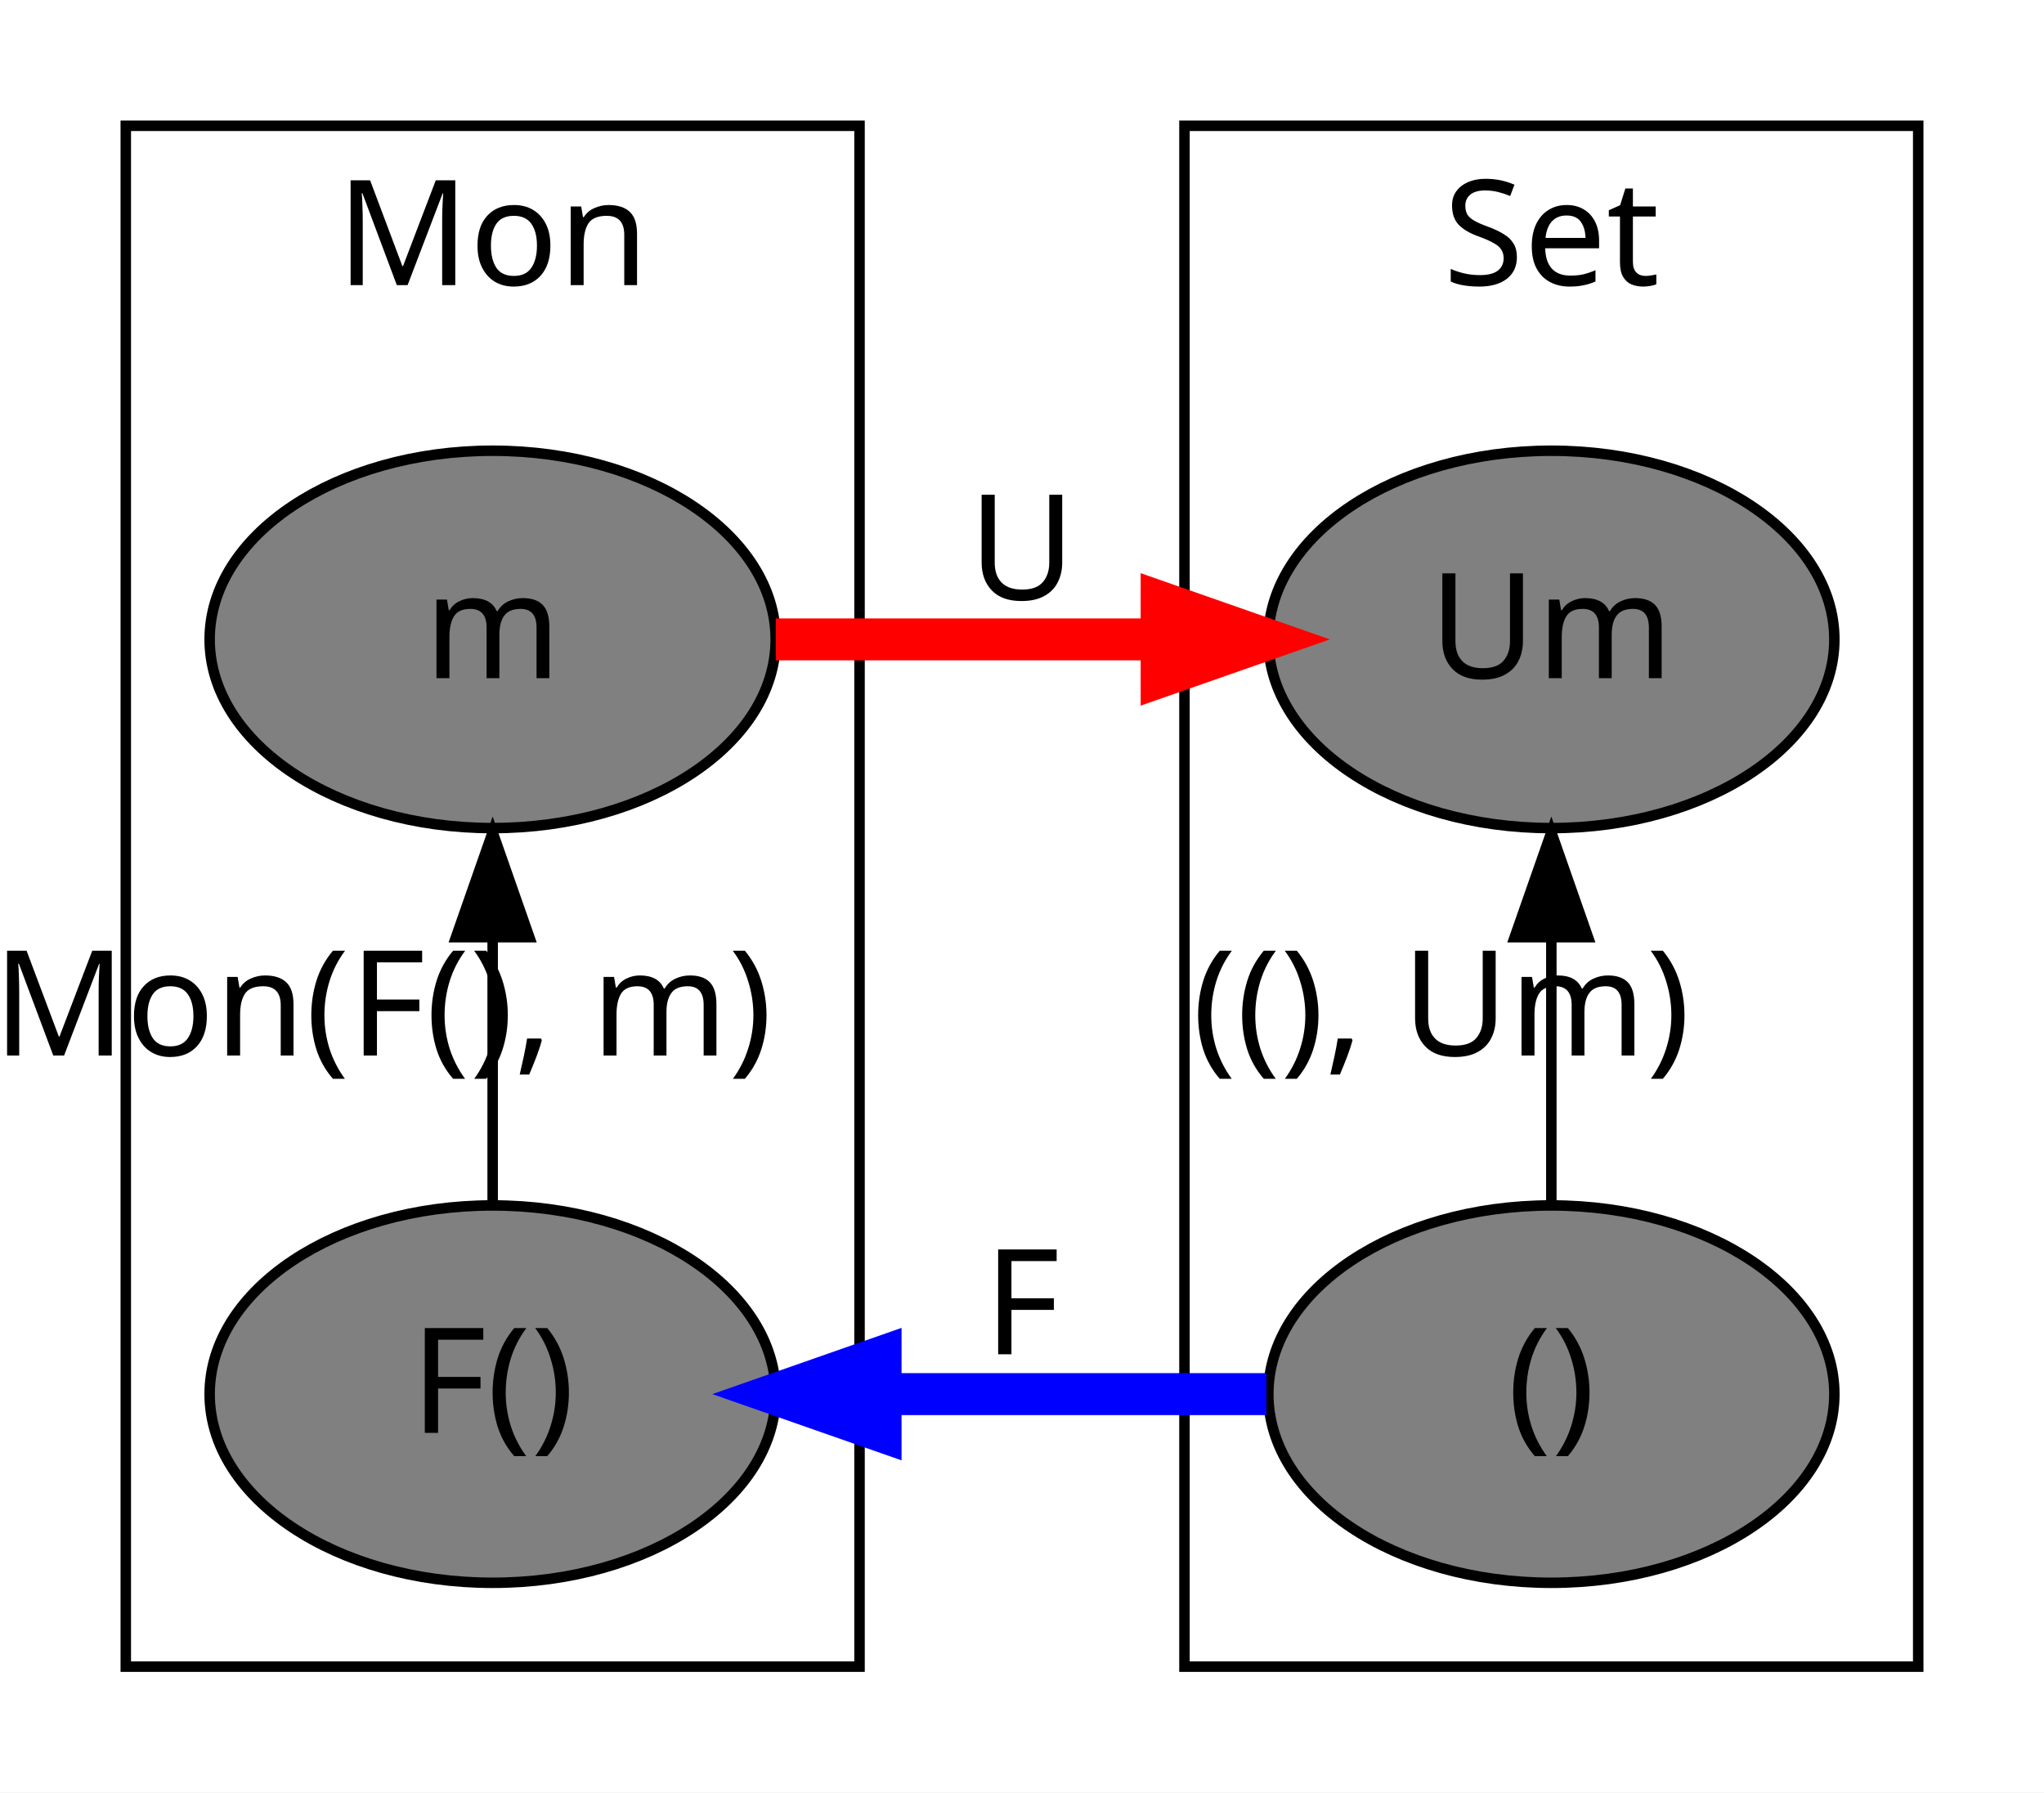
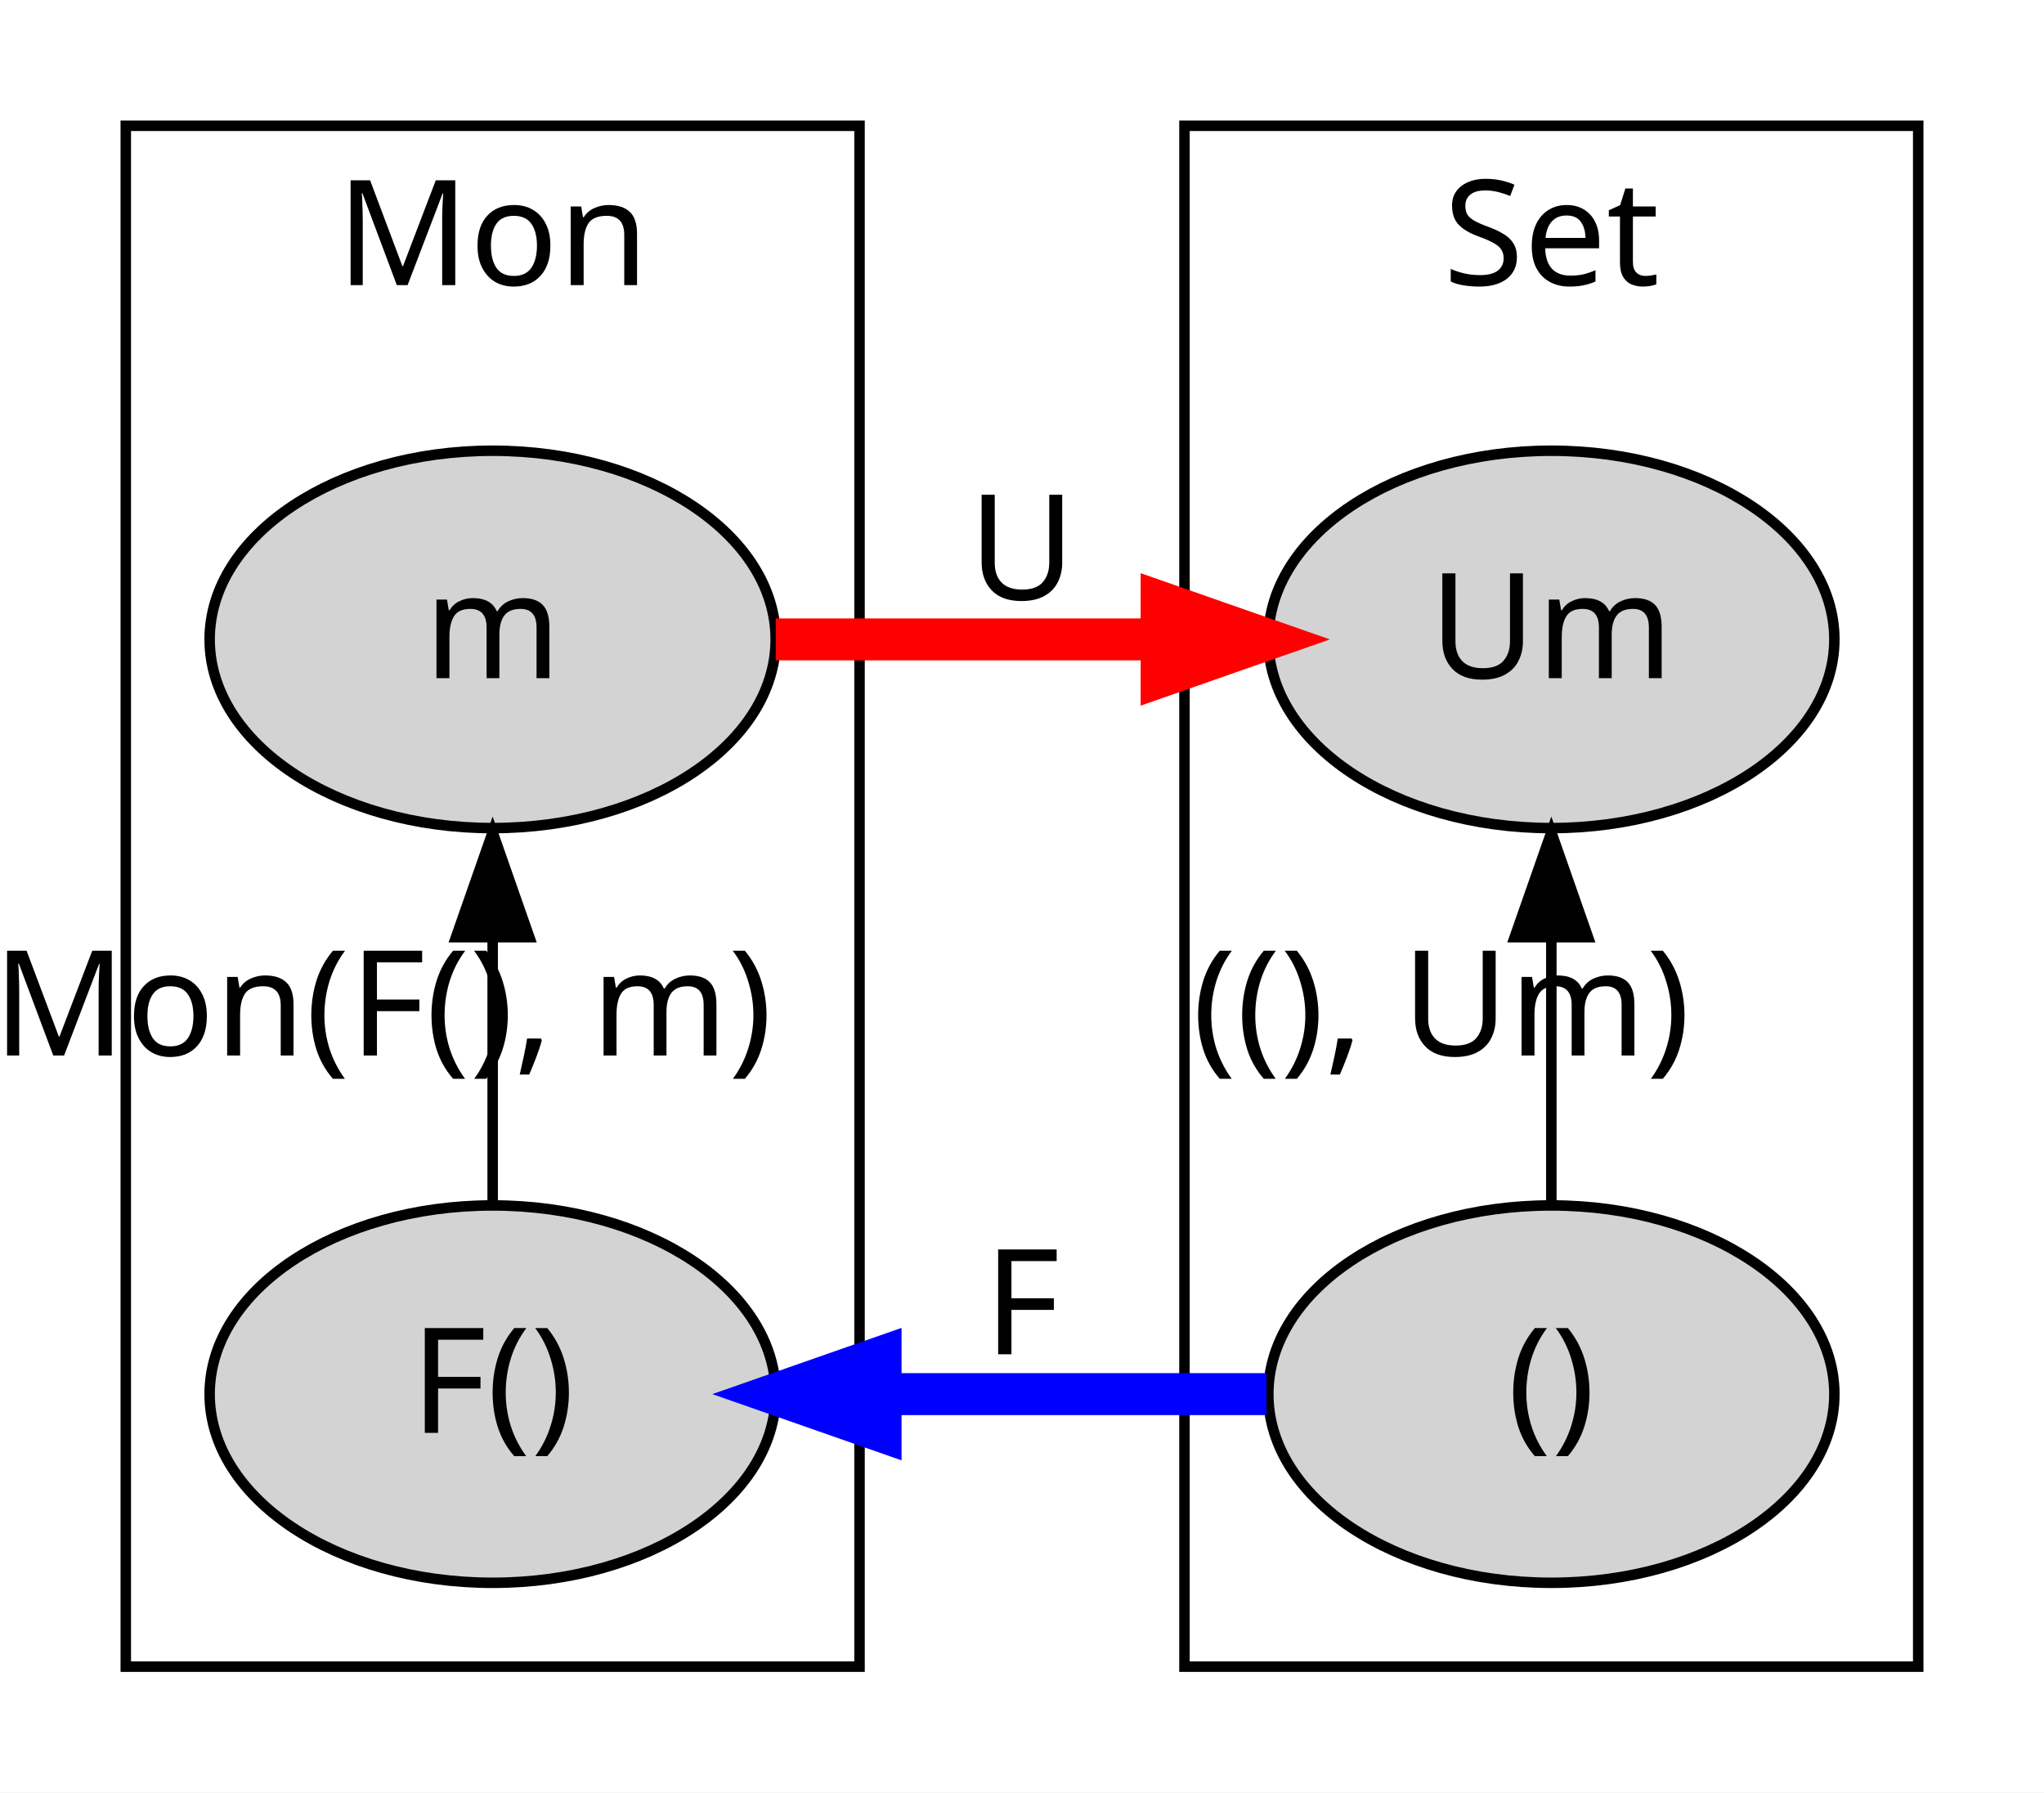
<svg xmlns="http://www.w3.org/2000/svg" width="195pt" height="171pt" viewBox="0.00 0.00 195.00 171.00">
  <g id="graph0" class="graph" transform="scale(1 1) rotate(0) translate(4 167)">
    <polygon fill="white" stroke="transparent" points="-4,4 -4,-167 191,-167 191,4 -4,4" />
    <g id="clust1" class="cluster">
      <polygon fill="none" stroke="black" points="8,-8 8,-155 78,-155 78,-8 8,-8" />
      <text text-anchor="middle" x="43" y="-139.8" font-family="Times-Roman" font-size="14.00">Mon</text>
    </g>
    <g id="clust3" class="cluster">
      <polygon fill="none" stroke="black" points="109,-8 109,-155 179,-155 179,-8 109,-8" />
      <text text-anchor="middle" x="144" y="-139.8" font-family="Times-Roman" font-size="14.00">Set</text>
    </g>
    <g id="node1" class="node">
-       <ellipse fill="gray" stroke="black" cx="43" cy="-34" rx="27" ry="18" />
+       <ellipse fill="lightgray" stroke="black" cx="43" cy="-34" rx="27" ry="18" />
      <text text-anchor="middle" x="43" y="-30.3" font-family="Times-Roman" font-size="14.00">F()</text>
    </g>
    <g id="node2" class="node">
-       <ellipse fill="gray" stroke="black" cx="43" cy="-106" rx="27" ry="18" />
+       <ellipse fill="lightgray" stroke="black" cx="43" cy="-106" rx="27" ry="18" />
      <text text-anchor="middle" x="43" y="-102.3" font-family="Times-Roman" font-size="14.00">m</text>
    </g>
    <g id="edge2" class="edge">
      <path fill="none" stroke="black" d="M43,-52.17C43,-59.87 43,-69.03 43,-77.58" />
      <polygon fill="black" stroke="black" points="39.5,-77.59 43,-87.59 46.5,-77.59 39.5,-77.59" />
      <text text-anchor="middle" x="32.5" y="-66.3" font-family="Times-Roman" font-size="14.00">Mon(F(), m)</text>
    </g>
    <g id="node4" class="node">
-       <ellipse fill="gray" stroke="black" cx="144" cy="-106" rx="27" ry="18" />
+       <ellipse fill="lightgray" stroke="black" cx="144" cy="-106" rx="27" ry="18" />
      <text text-anchor="middle" x="144" y="-102.3" font-family="Times-Roman" font-size="14.00">Um</text>
    </g>
    <g id="edge4" class="edge">
      <path fill="none" stroke="red" stroke-width="4" d="M70.01,-106C81.18,-106 94.42,-106 106.54,-106" />
      <polygon fill="red" stroke="red" stroke-width="4" points="106.82,-109.5 116.82,-106 106.82,-102.5 106.82,-109.5" />
      <text text-anchor="middle" x="93.5" y="-109.8" font-family="Times-Roman" font-size="14.00">U</text>
    </g>
    <g id="node3" class="node">
-       <ellipse fill="gray" stroke="black" cx="144" cy="-34" rx="27" ry="18" />
+       <ellipse fill="lightgray" stroke="black" cx="144" cy="-34" rx="27" ry="18" />
      <text text-anchor="middle" x="144" y="-30.3" font-family="Times-Roman" font-size="14.00">()</text>
    </g>
    <g id="edge3" class="edge">
      <path fill="none" stroke="blue" stroke-width="4" d="M116.82,-34C105.63,-34 92.39,-34 80.28,-34" />
      <polygon fill="blue" stroke="blue" stroke-width="4" points="80.01,-30.5 70.01,-34 80.01,-37.5 80.01,-30.5" />
      <text text-anchor="middle" x="93.5" y="-37.8" font-family="Times-Roman" font-size="14.00">F</text>
    </g>
    <g id="edge1" class="edge">
      <path fill="none" stroke="black" d="M144,-52.17C144,-59.87 144,-69.03 144,-77.58" />
      <polygon fill="black" stroke="black" points="140.5,-77.59 144,-87.59 147.5,-77.59 140.5,-77.59" />
      <text text-anchor="middle" x="133.5" y="-66.3" font-family="Times-Roman" font-size="14.00">((), Um)</text>
    </g>
  </g>
</svg>
